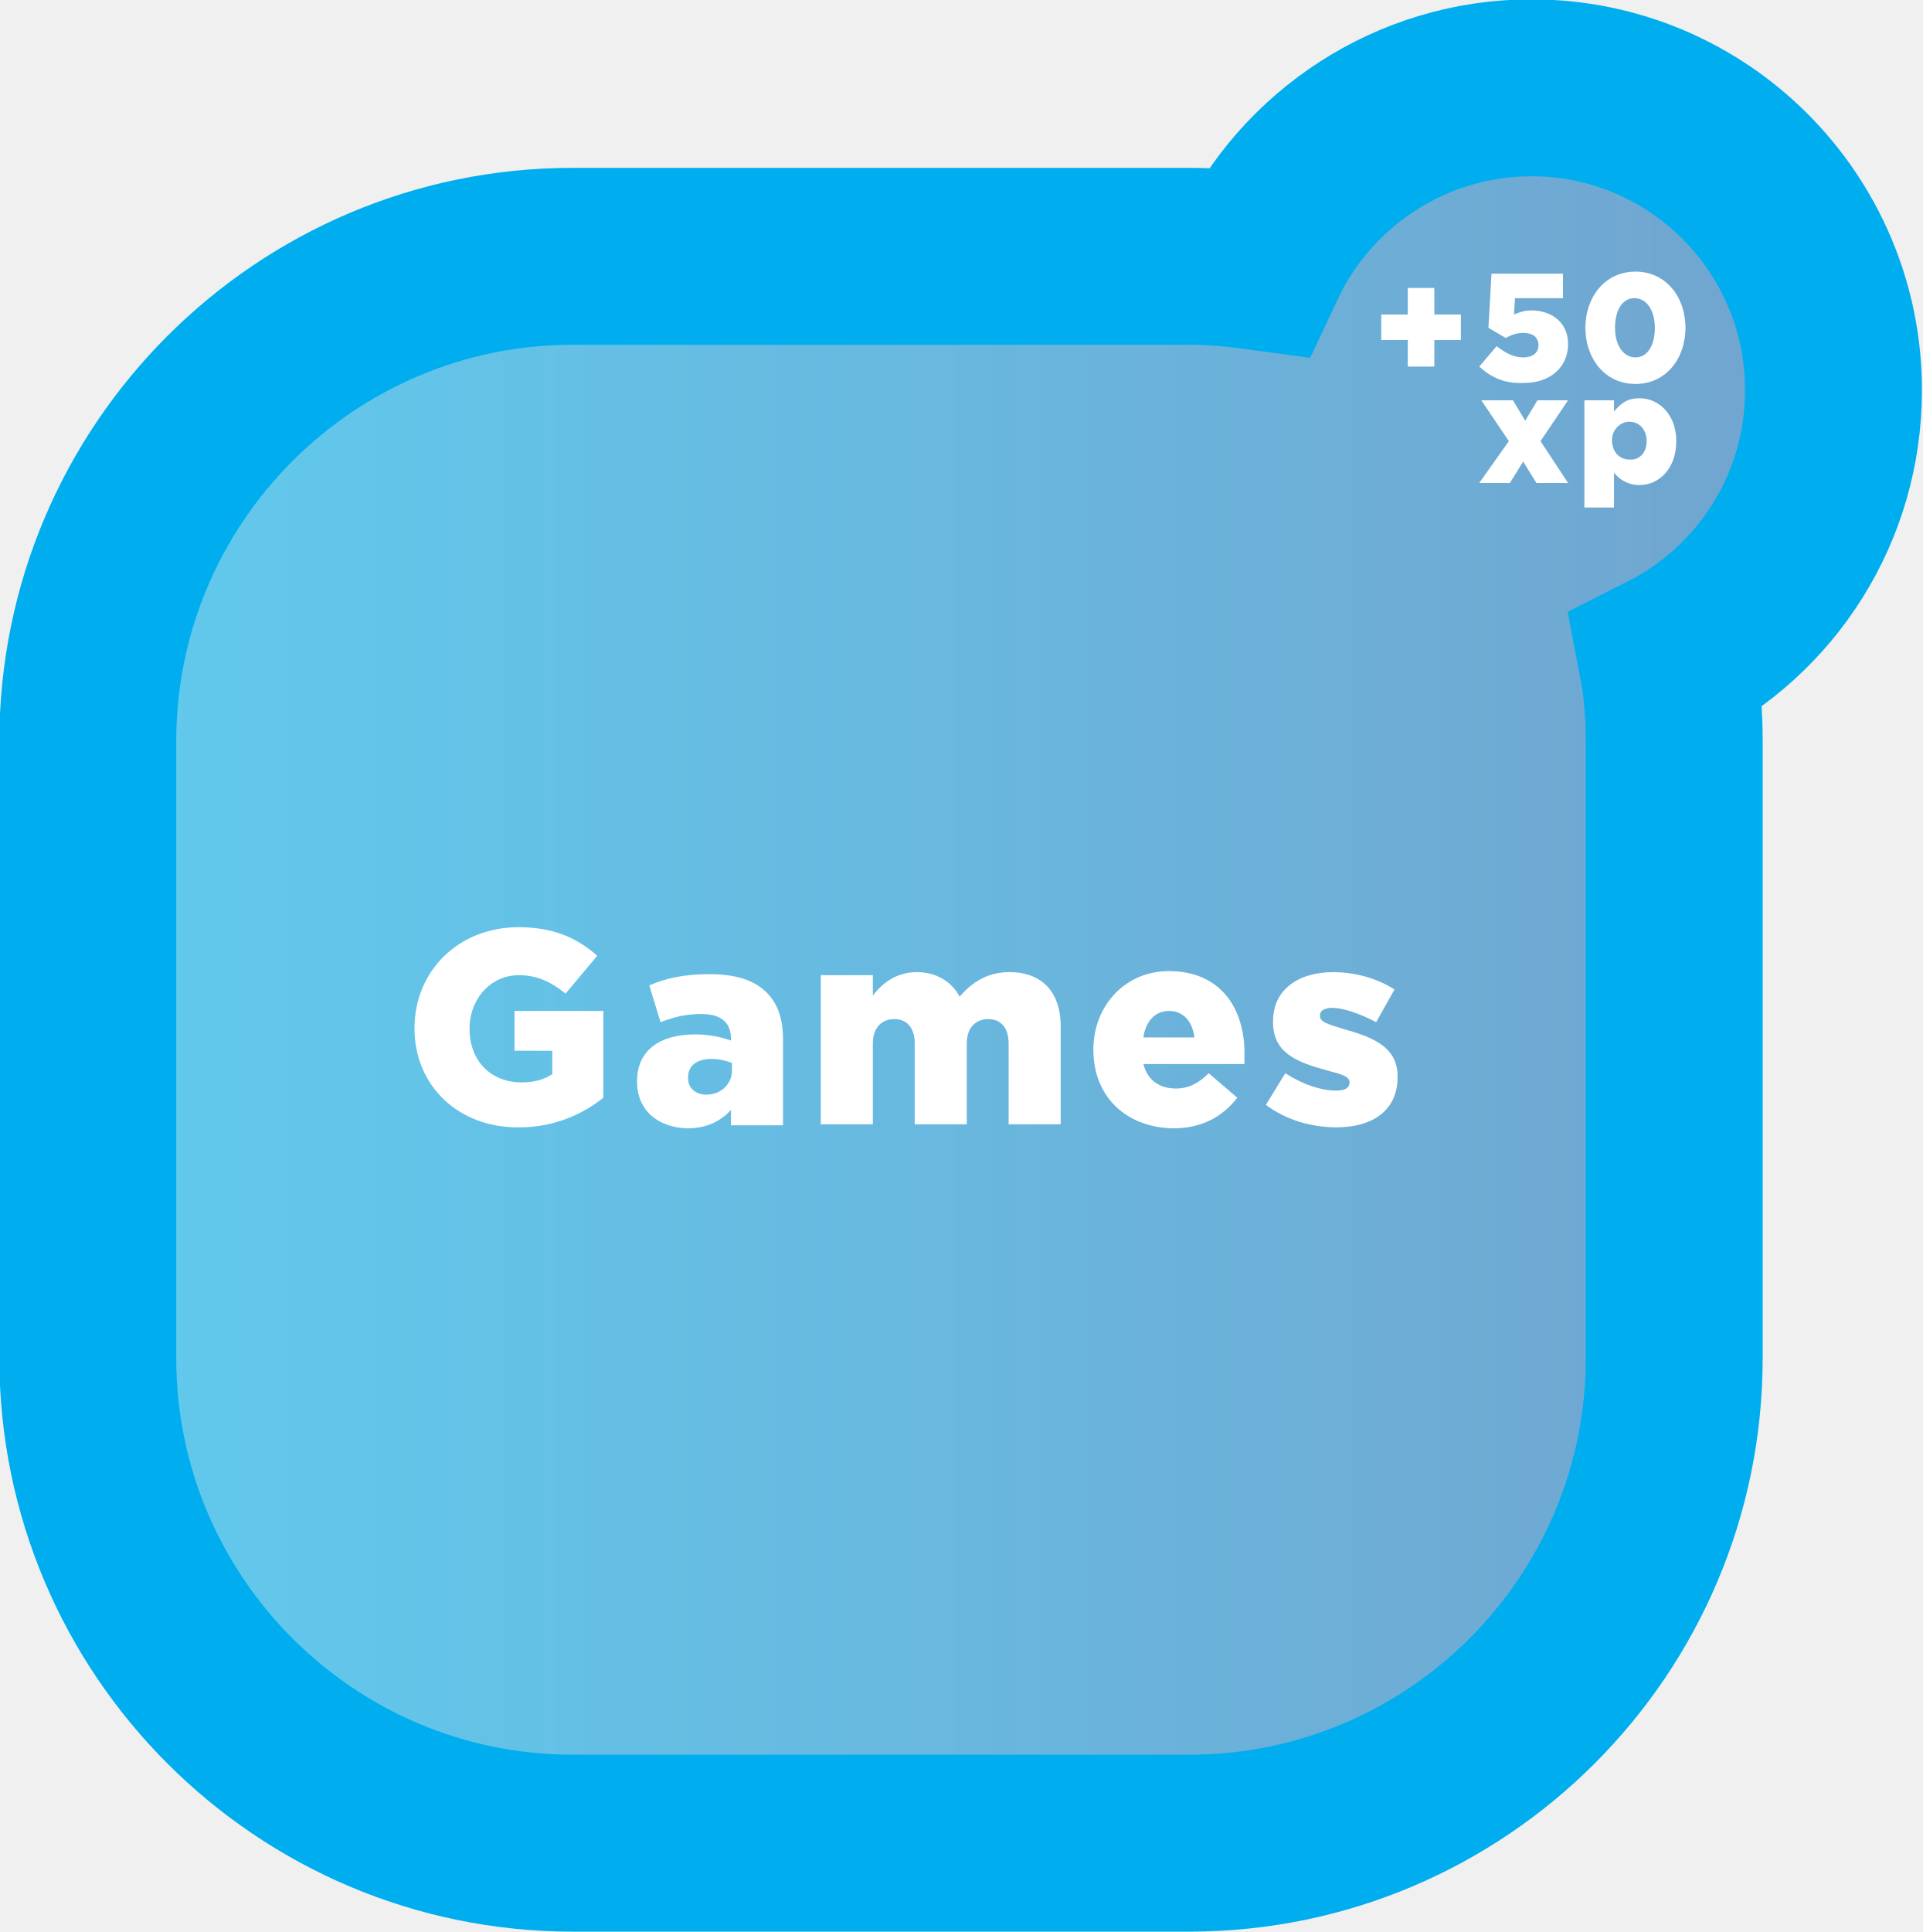
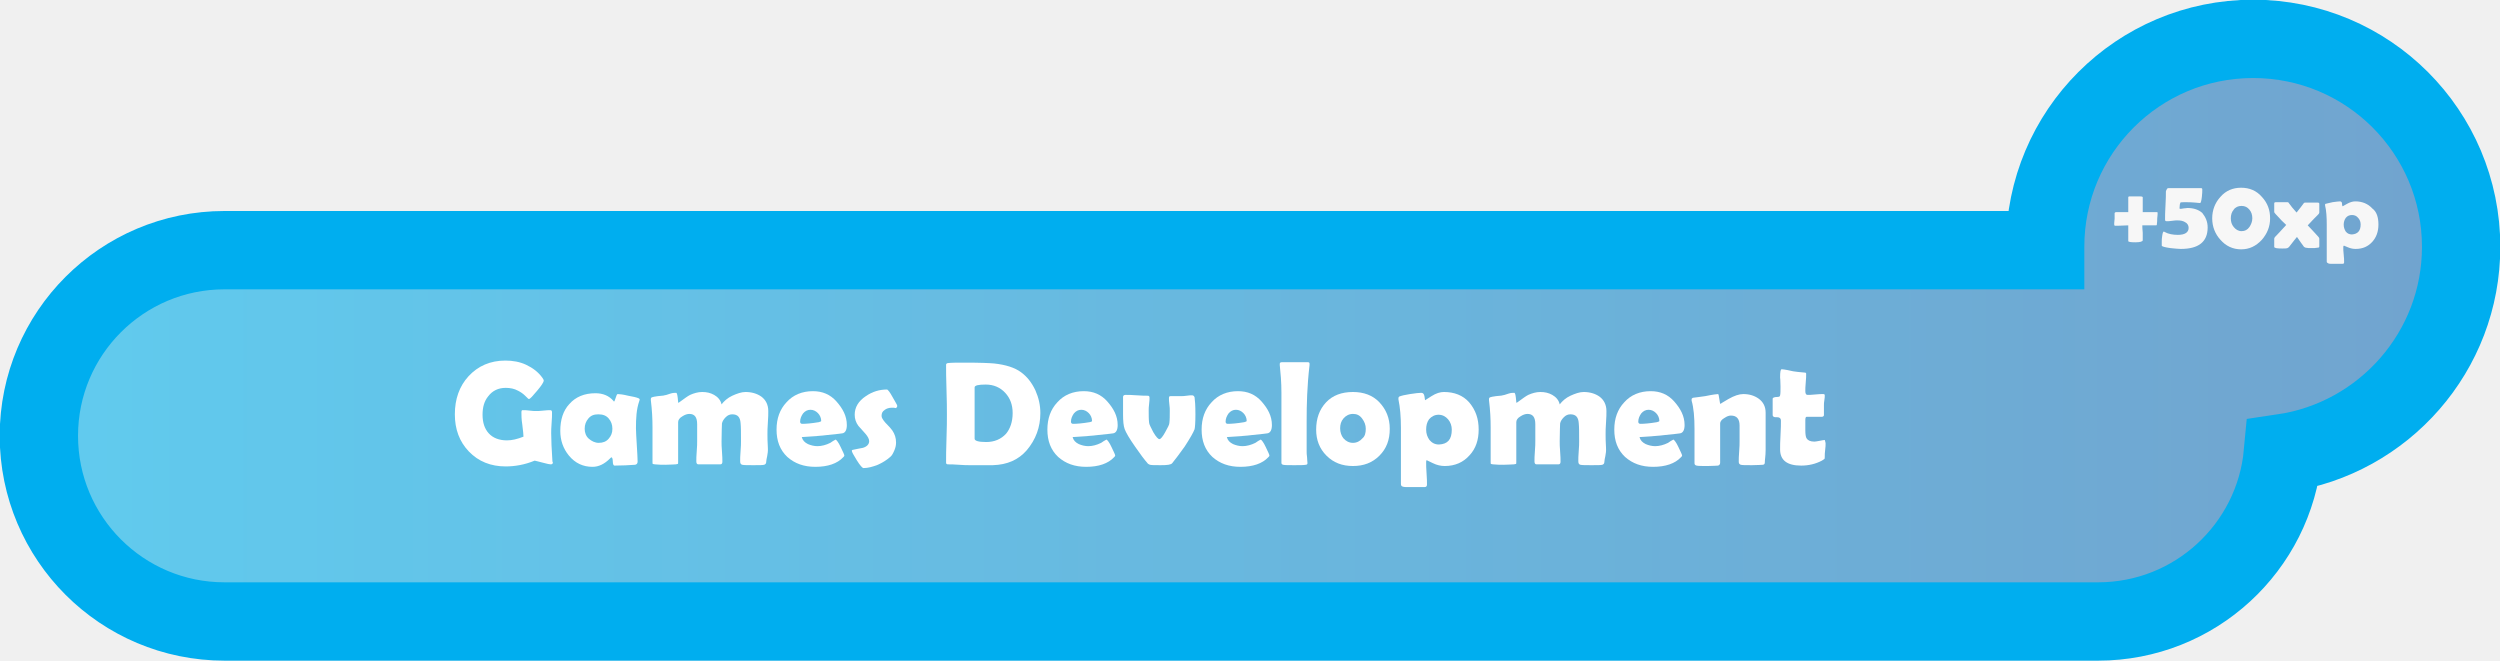
- <svg xmlns="http://www.w3.org/2000/svg" version="1.1" id="Layer_1" x="0px" y="0px" width="188.3px" height="189.2px" viewBox="0 0 188.3 189.2" style="enable-background:new 0 0 188.3 189.2;" xml:space="preserve">
+ <svg xmlns="http://www.w3.org/2000/svg" version="1.1" id="Layer_1" x="0px" y="0px" viewBox="-497 346.3 604.6 159.7" style="enable-background:new -497 346.3 604.6 159.7;" xml:space="preserve">
  <style type="text/css">
- 
- 	.st0{fill:none;stroke:#009444;stroke-width:8.299;stroke-miterlimit:10;}
- 	.st1{fill:none;stroke:#E1871E;stroke-width:4.141;stroke-miterlimit:10;}
- 	.st2{fill:none;stroke:#00AEEF;stroke-width:17.327;stroke-miterlimit:10;}
- 	.st3{fill:none;stroke:#00AEEF;stroke-width:7.864;stroke-miterlimit:10;}
- 	.st4{fill:#E0E0E0;}
- 	.st5{fill:#E1871E;}
- 	.st6{opacity:0.6;clip-path:url(#SVGID_18_);fill:url(#SVGID_19_);}
- 	.st7{fill:none;stroke:#00AEEF;stroke-width:4.141;stroke-miterlimit:10;}
- 	.st8{fill:#ED1C24;}
- 	.st9{fill:none;stroke:#414042;stroke-width:13.892;stroke-miterlimit:10;}
- 	.st10{fill:none;stroke:#FFFFFF;stroke-width:0.673;stroke-miterlimit:10;}
- 	.st11{opacity:0.8;fill:#FFFFFF;}
- 	.st12{fill:none;stroke:#E1871E;stroke-width:8.299;stroke-miterlimit:10;}
- 	.st13{clip-path:url(#SVGID_18_);fill:none;stroke:#00AEEF;stroke-width:24.964;stroke-miterlimit:10;}
- 	.st14{opacity:0.6;fill:url(#SVGID_3_);}
- 	.st15{opacity:0.6;fill:url(#SVGID_4_);}
- 	.st16{opacity:0.6;fill:url(#SVGID_7_);}
- 	.st17{opacity:0.6;fill:url(#SVGID_8_);}
- 	.st18{fill:#231F20;}
- 	.st19{fill:#00AEEF;stroke:#00AEEF;stroke-width:1.573;stroke-linejoin:round;stroke-miterlimit:10;}
- 	.st20{opacity:0.9;fill:url(#SVGID_15_);stroke:url(#SVGID_16_);stroke-miterlimit:10;}
- 	.st21{fill:none;stroke:#00AEEF;stroke-width:8.299;stroke-miterlimit:10;}
- 	.st22{fill:#00AEEF;stroke:#00AEEF;stroke-width:1.66;stroke-linejoin:round;stroke-miterlimit:10;}
- 	.st23{clip-path:url(#SVGID_2_);}
- 	.st24{fill:url(#SVGID_5_);}
- 	.st25{fill:url(#SVGID_6_);}
- 	.st26{fill:url(#SVGID_9_);}
- 	.st27{fill:#2BB673;}
- 	.st28{clip-path:url(#SVGID_21_);fill:none;stroke:#00AEEF;stroke-width:24.964;stroke-miterlimit:10;}
- 	.st29{opacity:0.8;}
- 	.st30{fill:#FFFFFF;}
- 	.st31{opacity:0.6;clip-path:url(#SVGID_21_);fill:url(#SVGID_22_);}
- 	.st32{fill:none;stroke:#00AEEF;stroke-width:18.253;stroke-miterlimit:10;}
- 	.st33{opacity:0.6;fill:url(#SVGID_11_);}
- 	.st34{opacity:0.6;fill:url(#SVGID_12_);}
- 	.st35{opacity:0.6;fill:url(#SVGID_23_);}
- 	.st36{opacity:0.6;fill:url(#SVGID_24_);}
- 	.st37{opacity:0.6;fill:url(#SVGID_25_);}
- 	.st38{opacity:0.6;fill:url(#SVGID_26_);}
- 	.st39{opacity:0.6;fill:url(#SVGID_27_);}
- 	.st40{opacity:0.6;fill:url(#SVGID_28_);}
- 	.st41{opacity:0.6;fill:url(#SVGID_29_);}
- 	.st42{opacity:0.6;fill:url(#SVGID_30_);}
- 	.st43{fill:none;stroke:#ED1C24;stroke-width:7.864;stroke-miterlimit:10;}
- 	.st44{fill:none;stroke:#009444;stroke-width:7.864;stroke-miterlimit:10;}
- 	.st45{opacity:0.8;fill:#414042;}
- 	.st46{fill:none;stroke:#ED1C24;stroke-width:4.141;stroke-miterlimit:10;}
- 	.st47{fill:none;stroke:#009444;stroke-width:4.141;stroke-miterlimit:10;}
- 	.st48{fill:url(#SVGID_10_);}
- 	.st49{fill:url(#SVGID_13_);}
- 	.st50{fill:url(#SVGID_14_);}
- 	.st51{fill:none;stroke:#00AEEF;stroke-width:18.944;stroke-miterlimit:10;}
- 	.st52{fill:#00AEEF;stroke:#00AEEF;stroke-width:0.828;stroke-linejoin:round;stroke-miterlimit:10;}
- 	.st53{fill:#A7A9AC;}
- 	.st54{fill:none;stroke:#FFFFFF;stroke-width:2.02;stroke-miterlimit:10;}
- 	.st55{fill:#414042;}
- 	.st56{fill:none;stroke:#E1871E;stroke-width:7.864;stroke-miterlimit:10;}
- 	.st57{fill:none;stroke:#FFFFFF;stroke-width:0.74;stroke-miterlimit:10;}
- 	.st58{fill:none;stroke:#ED1C24;stroke-width:8.299;stroke-miterlimit:10;}
- 
+ 	.st0{opacity:0.6;fill:url(#SVGID_1_);enable-background:new    ;}
+ 	.st1{fill:none;stroke:#00AEEF;stroke-width:18.944;stroke-miterlimit:10;}
+ 	.st2{fill:#F7F7F7;}
+ 	.st3{fill:#FFFFFF;}
</style>
+   <linearGradient id="SVGID_1_" gradientUnits="userSpaceOnUse" x1="-487.6" y1="428.45" x2="98.2" y2="428.45" gradientTransform="matrix(1 0 0 -1 0 854.6)">
+     <stop offset="0" style="stop-color:#00B2ED" />
+     <stop offset="0.995" style="stop-color:#1D71B8" />
+   </linearGradient>
+   <path class="st0" d="M98.2,406c0-27.8-22.5-50.3-50.3-50.3S-2.4,378.2-2.4,406c0,0.3,0,0.5,0,0.8h-440.3  c-24.8,0-44.9,20.1-44.9,44.9c0,24.8,20.1,44.9,44.9,44.9H10.4c23.4,0,42.6-17.9,44.7-40.7C79.5,452.3,98.2,431.3,98.2,406z" />
+   <path class="st1" d="M98.2,406c0-27.8-22.5-50.3-50.3-50.3S-2.4,378.2-2.4,406c0,0.3,0,0.5,0,0.8h-440.3  c-24.8,0-44.9,20.1-44.9,44.9c0,24.8,20.1,44.9,44.9,44.9H10.4c23.4,0,42.6-17.9,44.7-40.7C79.5,452.3,98.2,431.3,98.2,406z" />
  <g>
-     <g>
-       <g>
-         <linearGradient id="SVGID_2_" gradientUnits="userSpaceOnUse" x1="8.664" y1="94.32" x2="179.636" y2="94.32">
-           <stop offset="0" style="stop-color:#00B2ED" />
-           <stop offset="0.995" style="stop-color:#1D71B8" />
-         </linearGradient>
-         <path style="opacity:0.6;fill:url(#SVGID_2_);" d="M179.6,38c0-16.3-13.2-29.6-29.6-29.6c-11.8,0-22.1,7-26.8,17     c-2.2-0.3-4.5-0.5-6.8-0.5H56.1c-26.2,0-47.5,21.3-47.5,47.5v60.4c0,26.2,21.3,47.5,47.5,47.5h60.4c26.2,0,47.5-21.3,47.5-47.5     V72.4c0-2.7-0.2-5.4-0.7-8C173,59.5,179.6,49.5,179.6,38z" />
-         <path class="st2" d="M179.6,38.2c0-16.3-13.2-29.6-29.6-29.6c-11.8,0-22.1,7-26.8,17c-2.2-0.3-4.5-0.5-6.8-0.5H56.1     c-26.2,0-47.5,21.3-47.5,47.5V133c0,26.2,21.3,47.5,47.5,47.5h60.4c26.2,0,47.5-21.3,47.5-47.5V72.7c0-2.7-0.2-5.4-0.7-8     C173,59.8,179.6,49.8,179.6,38.2z" />
-       </g>
-       <g>
-         <path class="st30" d="M137.9,33.3h-2.6v-2.5h2.6v-2.6h2.6v2.6h2.6v2.5h-2.6v2.6h-2.6V33.3z" />
-         <path class="st30" d="M144.9,35.9l1.7-2c0.9,0.7,1.7,1.1,2.6,1.1c1,0,1.5-0.5,1.5-1.2v0c0-0.8-0.6-1.2-1.5-1.2     c-0.6,0-1.2,0.2-1.7,0.5l-1.7-1l0.3-5.3h7v2.4h-4.7l-0.1,1.6c0.5-0.2,1-0.4,1.7-0.4c1.9,0,3.6,1.1,3.6,3.3v0     c0,2.3-1.8,3.8-4.3,3.8C147.3,37.6,146,36.9,144.9,35.9z" />
-         <path class="st30" d="M155.3,32.1L155.3,32.1c0-3,1.9-5.5,4.9-5.5c3,0,4.9,2.5,4.9,5.5v0c0,3-1.9,5.5-4.9,5.5     C157.2,37.6,155.3,35.1,155.3,32.1z M162.1,32.1L162.1,32.1c0-1.7-0.8-2.9-2-2.9c-1.2,0-1.9,1.2-1.9,2.9v0c0,1.7,0.8,2.9,2,2.9     C161.4,35,162.1,33.8,162.1,32.1z" />
-         <path class="st30" d="M147.8,43.2l-2.7-4h3.1l1.2,2l1.2-2h3l-2.7,4l2.7,4.1h-3.1l-1.3-2.1l-1.3,2.1h-3L147.8,43.2z" />
-         <path class="st30" d="M155.2,39.2h2.9v1.1c0.6-0.7,1.2-1.3,2.5-1.3c1.9,0,3.6,1.6,3.6,4.2v0c0,2.7-1.7,4.3-3.6,4.3     c-1.2,0-2-0.6-2.5-1.2v3.4h-2.9V39.2z M161.3,43.2L161.3,43.2c0-1.1-0.7-1.9-1.7-1.9c-0.9,0-1.7,0.8-1.7,1.8v0     c0,1.1,0.7,1.9,1.7,1.9C160.6,45.1,161.3,44.3,161.3,43.2z" />
-       </g>
-     </g>
-     <g>
-       <path class="st30" d="M40.6,100.7L40.6,100.7c0-5.6,4.3-9.9,10.2-9.9c3.3,0,5.7,1,7.7,2.8l-3.1,3.7c-1.4-1.1-2.7-1.8-4.6-1.8    c-2.7,0-4.8,2.3-4.8,5.2v0.1c0,3.1,2.1,5.2,5.1,5.2c1.3,0,2.2-0.3,3-0.8v-2.3h-3.7V99h8.7v8.5c-2,1.6-4.8,2.9-8.2,2.9    C45,110.5,40.6,106.4,40.6,100.7z" />
-       <path class="st30" d="M62.4,105.9L62.4,105.9c0-3.1,2.3-4.6,5.7-4.6c1.4,0,2.7,0.3,3.5,0.6v-0.2c0-1.5-0.9-2.4-2.9-2.4    c-1.5,0-2.7,0.3-4,0.8l-1.1-3.6c1.6-0.7,3.4-1.1,5.9-1.1c2.6,0,4.4,0.6,5.6,1.8c1.1,1.1,1.6,2.6,1.6,4.6v8.4h-5.1v-1.5    c-1,1.1-2.4,1.8-4.3,1.8C64.5,110.4,62.4,108.8,62.4,105.9z M71.7,104.8v-0.7c-0.5-0.2-1.2-0.4-2-0.4c-1.5,0-2.3,0.7-2.3,1.8v0.1    c0,1,0.8,1.6,1.8,1.6C70.6,107.2,71.7,106.2,71.7,104.8z" />
-       <path class="st30" d="M80.4,95.5h5.1v2c0.9-1.2,2.3-2.3,4.3-2.3c1.9,0,3.4,0.9,4.2,2.4c1.3-1.5,2.8-2.4,4.9-2.4c3.1,0,5,1.9,5,5.3    v9.6h-5.1v-7.9c0-1.6-0.8-2.4-2-2.4s-2.1,0.8-2.1,2.4v7.9h-5.1v-7.9c0-1.6-0.8-2.4-2-2.4s-2.1,0.8-2.1,2.4v7.9h-5.1V95.5z" />
-       <path class="st30" d="M107.1,102.8L107.1,102.8c0-4.3,3.1-7.7,7.4-7.7c5.1,0,7.4,3.7,7.4,8c0,0.3,0,0.7,0,1.1H112    c0.4,1.6,1.6,2.4,3.2,2.4c1.2,0,2.2-0.5,3.2-1.5l2.8,2.4c-1.4,1.8-3.4,3-6.3,3C110.3,110.4,107.1,107.4,107.1,102.8z M117,101.6    c-0.2-1.6-1.1-2.6-2.5-2.6c-1.4,0-2.3,1.1-2.5,2.6H117z" />
-       <path class="st30" d="M124,108.2l1.9-3.1c1.7,1.1,3.5,1.7,5,1.7c0.9,0,1.3-0.3,1.3-0.8V106c0-0.6-0.8-0.8-2.3-1.2    c-2.9-0.8-5.2-1.7-5.2-4.7V100c0-3.1,2.5-4.8,5.9-4.8c2.1,0,4.3,0.6,6,1.7l-1.8,3.2c-1.5-0.8-3.2-1.4-4.3-1.4    c-0.8,0-1.2,0.3-1.2,0.7v0.1c0,0.6,0.8,0.8,2.4,1.3c2.9,0.8,5.2,1.8,5.2,4.6v0.1c0,3.2-2.4,4.9-6,4.9    C128.5,110.4,126,109.7,124,108.2z" />
-     </g>
+     <path class="st2" d="M24.5,400.8c-0.4,0-0.9,0-1.7,0c-0.8,0-1.4,0-1.7,0c0,0.3,0,0.9,0.1,1.8c0,0.7,0,1.3,0,1.8   c0,0.3-0.6,0.5-1.8,0.5c-1.1,0-1.7-0.1-1.7-0.3c0-0.5,0-1.1,0-1.9c0-1.1,0-1.7,0-1.9c-2,0.1-3.1,0.1-3.2,0.1   c-0.1,0-0.2-0.1-0.2-0.4c0-0.1,0-0.5,0.1-1.3c0-0.5,0-0.9,0-1.4c0.1-0.1,0.2-0.2,0.3-0.2c0.4,0,0.9,0,1.5,0c0.8,0,1.3,0,1.5,0   c0-0.7,0-1.4,0-2.2V394c0-0.1,0.1-0.2,0.3-0.2c0.3,0,0.7,0,1.3,0s1,0,1.3,0c0.4,0,0.6,0.1,0.6,0.2c0,0.4,0,1,0,1.8s0,1.4,0,1.8   c1.7,0,2.8,0,3.4,0c0.2,0,0.2,0.1,0.2,0.2c0,0.1,0,0.6-0.1,1.4c0,0.3,0,0.8-0.1,1.5C24.6,400.7,24.5,400.8,24.5,400.8z" />
+     <path class="st2" d="M36.9,401.3c0,3.5-2.2,5.2-6.5,5.2c-0.6,0-1.5-0.1-2.5-0.2c-1.4-0.2-2.1-0.4-2.1-0.6c0-0.1,0-0.4,0-1   c0-0.3,0-0.8,0.1-1.3c0.1-0.7,0.2-1.1,0.4-1.1c0,0,0.1,0,0.2,0.1c0.9,0.5,2,0.7,3.2,0.7c1.7,0,2.6-0.6,2.6-1.7   c0-0.6-0.3-1.1-0.9-1.4c-0.5-0.3-1.1-0.4-1.8-0.4c-0.3,0-0.7,0-1.3,0.1s-1,0.1-1.3,0.1c-0.3,0-0.4-0.1-0.4-0.4c0-0.8,0-1.9,0.1-3.4   s0.1-2.7,0.1-3.4c0-0.1,0.1-0.3,0.2-0.5s0.2-0.3,0.4-0.3c0.2,0,1.3,0,3.3,0c2.3,0,3.8,0,4.6,0c0.2,0,0.3,0.1,0.3,0.3   c0,0.4,0,1.1-0.1,1.8c-0.1,1-0.3,1.5-0.4,1.5l-0.1,0c-1.8-0.2-2.9-0.2-3.3-0.2c-0.9,0-1.3,0-1.4,0.1c-0.1,0.2-0.2,0.7-0.2,1.3   c0,0.1,0,0.2,0.1,0.2c0.2,0,0.5,0,0.9-0.1c0.4,0,0.7-0.1,0.9-0.1c1.5,0,2.7,0.4,3.6,1.2C36.4,398.8,36.9,399.9,36.9,401.3z" />
+     <path class="st2" d="M52,399.1c0,2-0.7,3.7-2,5.2c-1.4,1.5-3,2.3-5,2.3s-3.7-0.8-5-2.3c-1.3-1.4-2-3.2-2-5.2c0-2,0.7-3.8,2-5.2   c1.3-1.5,3-2.2,5-2.2s3.7,0.7,5,2.2C51.4,395.4,52,397.1,52,399.1z M47.7,399.1c0-0.8-0.2-1.5-0.7-2.1c-0.5-0.6-1.1-0.9-1.9-0.9   c-0.8,0-1.5,0.3-1.9,0.9c-0.5,0.6-0.7,1.3-0.7,2.1c0,0.8,0.2,1.5,0.7,2.1c0.5,0.6,1.1,1,1.9,1c0.8,0,1.4-0.3,1.9-1   C47.4,400.6,47.7,399.9,47.7,399.1z" />
+     <path class="st2" d="M63.9,405.9c0,0.2-0.1,0.3-0.4,0.3c-0.5,0.1-0.9,0.1-1.5,0.1c-0.5,0-1,0-1.4-0.1c-0.1,0-0.2-0.1-0.4-0.2   c-0.4-0.5-1-1.4-1.7-2.4c-0.2,0.2-0.8,1-1.9,2.4c-0.1,0.1-0.2,0.2-0.4,0.3c-0.3,0.1-0.7,0.1-1.3,0.1c-1.2,0-1.9-0.1-1.9-0.4   c0-0.2,0-0.6,0-1s0-0.8,0-1c0-0.1,0.1-0.3,0.2-0.4c0.6-0.6,1.5-1.6,2.7-2.9c-0.5-0.5-1.1-1-1.6-1.6c-0.9-0.9-1.3-1.4-1.3-1.5v-2.1   c0-0.2,0.1-0.3,0.4-0.3c0.3,0,0.8,0,1.4,0s1.1,0,1.4,0c0.2,0,0.3,0.1,0.4,0.3c0.4,0.6,1,1.3,1.8,2.2c0.7-0.9,1.3-1.6,1.7-2.2   c0.1-0.2,0.3-0.2,0.4-0.2c0.3,0,0.8,0,1.5,0s1.1,0,1.5,0c0.3,0,0.4,0.1,0.4,0.3v2.1c0,0.1-0.1,0.3-0.2,0.4   c-0.6,0.6-1.5,1.5-2.6,2.7c0.6,0.6,1.5,1.6,2.6,2.8c0.1,0.1,0.2,0.3,0.2,0.4V405.9z" />
+     <path class="st2" d="M78.2,400.6c0,1.7-0.5,3.1-1.5,4.2c-1,1.1-2.3,1.7-4,1.7c-0.6,0-1.2-0.1-1.9-0.4s-1-0.4-0.9-0.4   c-0.1,0-0.2,0.1-0.2,0.4c0,0.4,0,1,0.1,1.8s0.1,1.4,0.1,1.8c0,0.3-0.1,0.4-0.4,0.4l-2.4,0c-0.5,0-0.9,0-1-0.1   c-0.2-0.1-0.4-0.2-0.4-0.4l0-9c0-1.8-0.1-3.4-0.4-4.6c0-0.1,0-0.1,0-0.2c0-0.1,0-0.2,0.1-0.2c0.3-0.1,0.9-0.2,1.7-0.4   c0.8-0.1,1.4-0.2,1.8-0.2c0.3,0,0.5,0.2,0.5,0.6s0.1,0.6,0.2,0.6c-0.1,0,0.3-0.2,1-0.6s1.4-0.6,2-0.6c1.7,0,3.1,0.6,4.1,1.7   C77.8,397.5,78.2,398.9,78.2,400.6z M73.9,400.6c0-0.6-0.2-1.2-0.6-1.6c-0.4-0.5-0.9-0.7-1.5-0.7c-0.6,0-1.1,0.2-1.5,0.7   c-0.3,0.4-0.5,1-0.5,1.6c0,0.7,0.2,1.2,0.5,1.7c0.4,0.5,0.9,0.7,1.5,0.7C73.2,402.9,73.9,402.1,73.9,400.6z" />
+   </g>
+   <g>
+     <path class="st3" d="M-363.3,458.1c0,0.3-0.1,0.5-0.5,0.5c-0.2,0-0.9-0.1-1.9-0.4s-1.7-0.4-2-0.5c-2.4,1-4.8,1.4-7,1.4   c-3.6,0-6.6-1.2-8.9-3.6c-2.3-2.4-3.4-5.4-3.4-9c0-3.7,1.1-6.8,3.3-9.2c2.3-2.5,5.3-3.8,8.9-3.8c1.8,0,3.5,0.3,5,1   c1.7,0.8,3,1.8,4,3.2c0.2,0.3,0.3,0.5,0.3,0.6c0,0.4-0.5,1.2-1.6,2.5s-1.7,2-2,2c-0.1,0-0.3-0.2-0.8-0.7c-0.6-0.6-1.2-1-1.8-1.3   c-0.9-0.5-1.9-0.7-3-0.7c-1.8,0-3.2,0.7-4.2,2c-1,1.2-1.4,2.7-1.4,4.5c0,1.9,0.5,3.4,1.5,4.5c1,1.1,2.5,1.7,4.4,1.7   c1.2,0,2.5-0.3,4-0.9c0-0.4-0.1-1.4-0.3-3c-0.2-1.2-0.2-2.2-0.2-3c0-0.2,0.1-0.4,0.2-0.4c0.1,0,0.2,0,0.3,0c0.3,0,0.9,0,1.5,0.1   s1.2,0.1,1.6,0.1c0.4,0,0.9,0,1.7-0.1s1.3-0.1,1.7-0.1c0.3,0,0.4,0.2,0.4,0.6c0,0.6,0,1.4-0.1,2.5s-0.1,2-0.1,2.5   c0,1.5,0.1,3.8,0.3,6.8L-363.3,458.1z" />
+     <path class="st3" d="M-343.2,449.9c0,0.9,0.1,2.2,0.2,4s0.2,3.1,0.2,4c0,0.5-0.2,0.7-0.6,0.8c-1.5,0.1-3.1,0.2-5,0.2   c-0.2,0-0.4-0.3-0.4-1s-0.2-1-0.3-1c-0.1,0-0.2,0.1-0.4,0.3c-1.3,1.3-2.7,2-4.2,2c-2.3,0-4.2-0.9-5.7-2.7c-1.4-1.7-2.1-3.7-2.1-6   c0-2.7,0.7-4.9,2.2-6.5c1.5-1.7,3.6-2.6,6.3-2.6c1.8,0,3.3,0.6,4.4,1.9c0,0.1,0.1,0.1,0.1,0.1c0.1,0,0.2-0.3,0.4-0.9   s0.3-0.9,0.5-0.9c0.4,0,1.3,0.1,2.5,0.4c1.2,0.2,2,0.4,2.5,0.6c0.2,0.1,0.3,0.2,0.3,0.3c0,0,0,0.2-0.1,0.4   C-343.1,445.3-343.2,447.5-343.2,449.9z M-348.9,450c0-1-0.3-1.8-0.9-2.5s-1.4-1-2.5-1s-1.8,0.3-2.4,1s-0.9,1.5-0.9,2.5   c0,0.9,0.3,1.8,1,2.4s1.5,1,2.4,1c1,0,1.8-0.3,2.4-1S-348.9,451-348.9,450z" />
+     <path class="st3" d="M-311.7,458c0,0.4-0.2,0.6-0.5,0.7s-1.2,0.1-2.6,0.1c-1.4,0-2.3,0-2.7-0.1s-0.5-0.4-0.5-0.9   c0-0.5,0-1.3,0.1-2.4s0.1-1.9,0.1-2.4c0-2.1,0-3.5-0.1-4.4c-0.1-1.4-0.7-2.1-2-2.1c-0.6,0-1.1,0.2-1.6,0.7s-0.8,1-0.9,1.5   c0,0.5-0.1,1.9-0.1,4.3c0,0.6,0,1.4,0.1,2.5s0.1,2,0.1,2.5c0,0.4-0.2,0.6-0.5,0.6h-5.3c-0.3,0-0.5-0.2-0.5-0.7c0-0.6,0-1.4,0.1-2.5   s0.1-1.9,0.1-2.5c0-0.4,0-1.1,0-2s0-1.5,0-2c0-1.7-0.6-2.5-1.9-2.5c-0.5,0-1.1,0.2-1.7,0.6c-0.7,0.4-1,0.9-1,1.4c0,1.1,0,2.7,0,4.8   s0,3.7,0,4.8c0,0.3,0,0.5-0.1,0.5s-0.3,0.1-0.5,0.1c-0.5,0-1.4,0.1-2.5,0.1c-0.7,0-1.6,0-2.5-0.1c-0.3,0-0.4-0.1-0.5-0.1   s-0.1-0.2-0.1-0.5c0-0.9,0-2.3,0-4.2s0-3.3,0-4.2c0-1.9-0.1-4.1-0.4-6.5c0-0.1,0-0.2,0-0.3c0-0.2,0.1-0.3,0.2-0.4   c0.3-0.1,0.7-0.2,1.5-0.3c0.9-0.1,1.4-0.1,1.6-0.2c0.1,0,0.6-0.1,1.4-0.4c0.6-0.2,1-0.2,1.4-0.2c0.2,0,0.3,0.4,0.4,1.2   s0.1,1.2,0.1,1.2c0.1,0,0.3-0.1,0.4-0.2c1.1-0.8,1.9-1.4,2.5-1.7c0.9-0.4,1.9-0.7,2.9-0.7c1.1,0,2,0.2,2.9,0.7   c0.9,0.5,1.6,1.3,1.8,2.3c0.6-0.8,1.5-1.6,2.6-2.1s2.2-0.9,3.2-0.9c1.5,0,2.8,0.4,3.8,1.1c1.1,0.8,1.7,2,1.7,3.5   c0,0.6,0,1.6-0.1,2.8s-0.1,2.2-0.1,2.8c0,0.7,0,1.8,0.1,3.3S-311.7,457.3-311.7,458z" />
+     <path class="st3" d="M-292.2,449.1c0,1.2-0.4,1.9-1.1,2c-0.1,0-1.3,0.2-3.6,0.4c-1.4,0.2-3.4,0.3-6.2,0.5c0.2,0.8,0.7,1.3,1.5,1.7   c0.7,0.3,1.5,0.5,2.3,0.5c1,0,2.1-0.3,3.1-0.8c0.4-0.3,0.9-0.6,1.3-0.8c0.2,0.1,0.7,0.7,1.2,1.8s0.9,1.8,0.9,2.1   c0,0.1-0.1,0.2-0.3,0.4c-1.4,1.5-3.7,2.3-6.7,2.3c-2.8,0-5-0.8-6.8-2.4c-1.8-1.7-2.6-3.9-2.6-6.6c0-2.7,0.8-4.9,2.4-6.6   c1.6-1.8,3.8-2.7,6.4-2.7c2.3,0,4.2,0.8,5.7,2.5S-292.2,446.9-292.2,449.1z M-298.4,448.1c0-0.7-0.3-1.4-0.8-1.9s-1.1-0.8-1.8-0.8   c-0.7,0-1.3,0.3-1.8,0.9c-0.4,0.6-0.7,1.2-0.7,2c0,0.3,0.2,0.5,0.5,0.5c0.9,0,2.2-0.1,4-0.4C-298.6,448.3-298.4,448.2-298.4,448.1z   " />
+     <path class="st3" d="M-280,444.5c0,0.1-0.1,0.3-0.3,0.5c-0.3-0.1-0.7-0.1-1-0.1c-0.7,0-1.3,0.2-1.7,0.5c-0.6,0.4-0.8,0.8-0.8,1.5   c0,0.4,0.3,0.9,0.9,1.6c0.9,0.9,1.5,1.6,1.7,1.9c0.6,0.9,0.9,1.8,0.9,2.9c0,0.6-0.1,1.2-0.4,1.9c-0.3,0.7-0.6,1.3-1,1.6   c-0.9,0.8-1.9,1.4-3,1.9c-1.3,0.5-2.4,0.8-3.5,0.8c-0.2,0-0.8-0.6-1.6-1.9s-1.2-2-1.2-2.3c0-0.1,0.1-0.2,0.2-0.2   c0.8-0.2,1.6-0.3,2.5-0.5c1-0.3,1.5-0.9,1.5-1.6c0-0.5-0.3-1.1-0.9-1.8c-1.1-1.2-1.6-1.8-1.7-1.9c-0.6-0.8-0.9-1.7-0.9-2.7   c0-1.8,0.9-3.3,2.7-4.5c1.6-1.1,3.3-1.6,5.1-1.6c0.2,0,0.7,0.6,1.4,1.9S-280,444.2-280,444.5z" />
+     <path class="st3" d="M-245.4,446.2c0,3.4-1.1,6.4-3.3,9c-2,2.3-4.7,3.5-8.2,3.6c-0.7,0-2.5,0-5.6,0c-0.6,0-1.4,0-2.6-0.1   s-2-0.1-2.6-0.1c-0.3,0-0.5-0.1-0.5-0.4c0-1.3,0-3.2,0.1-5.8s0.1-4.5,0.1-5.8c0-1.3,0-3.4-0.1-6.1s-0.1-4.7-0.1-6   c0-0.2,0.2-0.4,0.5-0.4c0.8-0.1,2.2-0.1,4.1-0.1c3.6,0,5.9,0.1,7,0.2c2.8,0.3,5,1,6.5,2.1c1.5,1.1,2.6,2.5,3.5,4.4   C-245.8,442.5-245.4,444.3-245.4,446.2z M-252.1,446.2c0-2-0.6-3.6-1.8-4.9c-1.2-1.3-2.8-2-4.7-2c-1.8,0-2.7,0.2-2.7,0.7   c0,0.7,0,1.7,0,3.1s0,2.4,0,3.1c0,0.7,0,1.7,0,3.1s0,2.4,0,3.1c0,0.5,0.9,0.8,2.8,0.8c2,0,3.6-0.7,4.8-2   C-252.7,450-252.1,448.3-252.1,446.2z" />
+     <path class="st3" d="M-226.7,449.1c0,1.2-0.4,1.9-1.1,2c-0.1,0-1.3,0.2-3.6,0.4c-1.4,0.2-3.4,0.3-6.2,0.5c0.2,0.8,0.7,1.3,1.5,1.7   c0.7,0.3,1.5,0.5,2.3,0.5c1,0,2.1-0.3,3.1-0.8c0.4-0.3,0.9-0.6,1.3-0.8c0.2,0.1,0.7,0.7,1.2,1.8s0.9,1.8,0.9,2.1   c0,0.1-0.1,0.2-0.3,0.4c-1.4,1.5-3.7,2.3-6.7,2.3c-2.8,0-5-0.8-6.8-2.4c-1.8-1.7-2.6-3.9-2.6-6.6c0-2.7,0.8-4.9,2.4-6.6   c1.6-1.8,3.8-2.7,6.4-2.7c2.3,0,4.2,0.8,5.7,2.5S-226.7,446.9-226.7,449.1z M-232.9,448.1c0-0.7-0.3-1.4-0.8-1.9s-1.1-0.8-1.8-0.8   c-0.7,0-1.3,0.3-1.8,0.9c-0.4,0.6-0.7,1.2-0.7,2c0,0.3,0.2,0.5,0.5,0.5c0.9,0,2.2-0.1,4-0.4C-233,448.3-232.9,448.2-232.9,448.1z" />
+     <path class="st3" d="M-207.9,446.5c0,2-0.1,3.2-0.2,3.6c-0.3,0.8-1.1,2.2-2.4,4.2c-1.2,1.7-2.2,3-3,4c-0.3,0.4-1.2,0.5-2.8,0.5   c-1.3,0-2.2,0-2.6-0.1c-0.2-0.1-0.5-0.2-0.6-0.4c-0.7-0.8-1.7-2.1-3-4c-1.4-2-2.2-3.4-2.5-4.2c-0.3-0.8-0.4-2-0.4-3.6   c0-0.5,0-1.1,0-2.1s0-1.6,0-2.1c0-0.3,0.2-0.5,0.6-0.5c0.6,0,1.5,0,2.7,0.1s2.1,0.1,2.7,0.1c0.3,0,0.4,0.2,0.4,0.5   c0,0.3,0,0.8-0.1,1.5s-0.1,1.2-0.1,1.5c0,1.2,0,2.2,0.1,3c0,0.4,0.4,1.1,1,2.3c0.7,1.2,1.2,1.7,1.5,1.7c0.3,0,0.8-0.6,1.4-1.7   c0.6-1.1,1-1.8,1-2.2c0.1-0.8,0.1-1.8,0.1-3c0-0.3,0-0.9-0.1-1.5s-0.1-1.2-0.1-1.5c0-0.4,0.1-0.5,0.4-0.5c0.3,0,0.7,0,1.3,0   s1,0,1.3,0s0.7,0,1.3-0.1s1-0.1,1.3-0.1c0.3,0,0.5,0.2,0.6,0.5C-208,443.1-207.9,444.4-207.9,446.5z" />
+     <path class="st3" d="M-189.4,449.1c0,1.2-0.4,1.9-1.1,2c-0.1,0-1.3,0.2-3.6,0.4c-1.4,0.2-3.4,0.3-6.2,0.5c0.2,0.8,0.7,1.3,1.5,1.7   c0.7,0.3,1.5,0.5,2.3,0.5c1,0,2.1-0.3,3.1-0.8c0.4-0.3,0.9-0.6,1.3-0.8c0.2,0.1,0.7,0.7,1.2,1.8s0.9,1.8,0.9,2.1   c0,0.1-0.1,0.2-0.3,0.4c-1.4,1.5-3.7,2.3-6.7,2.3c-2.8,0-5-0.8-6.8-2.4c-1.8-1.7-2.6-3.9-2.6-6.6c0-2.7,0.8-4.9,2.4-6.6   c1.6-1.8,3.8-2.7,6.4-2.7c2.3,0,4.2,0.8,5.7,2.5S-189.4,446.9-189.4,449.1z M-195.5,448.1c0-0.7-0.3-1.4-0.8-1.9s-1.1-0.8-1.8-0.8   c-0.7,0-1.3,0.3-1.8,0.9c-0.4,0.6-0.7,1.2-0.7,2c0,0.3,0.2,0.5,0.5,0.5c0.9,0,2.2-0.1,4-0.4C-195.7,448.3-195.5,448.2-195.5,448.1z   " />
+     <path class="st3" d="M-181,448.1c0,3.2,0,5.7,0,7.4c0,0.3,0,0.7,0.1,1.4c0,0.6,0.1,1.1,0.1,1.4c0,0.2-0.1,0.4-0.4,0.4   c-0.5,0.1-1.5,0.1-2.8,0.1c-1.4,0-2.3,0-2.7-0.1c-0.3-0.1-0.4-0.2-0.4-0.5c0,0,0-0.3,0-0.8c0-1,0-2.6,0-4.7s0-3.6,0-4.7   c0-4.9,0-7.2,0-6.7c0-2.6-0.2-4.8-0.4-6.7c0-0.1,0-0.2,0-0.3c0-0.3,0.2-0.4,0.5-0.4h6.3c0.3,0,0.4,0.1,0.4,0.4l0,0.3   C-180.9,439.7-181,444.2-181,448.1z" />
+     <path class="st3" d="M-160.9,450c0,2.7-0.8,4.8-2.5,6.5s-3.8,2.5-6.4,2.5c-2.6,0-4.7-0.8-6.4-2.5s-2.5-3.8-2.5-6.3   c0-2.7,0.8-4.9,2.4-6.6s3.8-2.5,6.5-2.5c2.6,0,4.8,0.8,6.4,2.5S-160.9,447.4-160.9,450z M-166.7,450c0-0.9-0.3-1.7-0.9-2.5   s-1.3-1.1-2.2-1.1c-0.9,0-1.7,0.4-2.3,1.1c-0.6,0.7-0.8,1.5-0.8,2.4c0,0.9,0.3,1.8,0.8,2.4c0.6,0.7,1.4,1.1,2.3,1.1   c0.9,0,1.7-0.4,2.3-1.1C-166.9,451.8-166.7,451-166.7,450z" />
+     <path class="st3" d="M-139.4,450.2c0,2.5-0.7,4.6-2.2,6.2c-1.5,1.7-3.5,2.6-6,2.6c-0.9,0-1.9-0.2-2.9-0.7s-1.5-0.7-1.4-0.7   c-0.2,0-0.2,0.2-0.2,0.5c0,0.6,0,1.5,0.1,2.7s0.1,2.1,0.1,2.7c0,0.4-0.2,0.6-0.6,0.6l-3.6,0c-0.8,0-1.3,0-1.6-0.1   c-0.4-0.1-0.5-0.3-0.5-0.7l0-13.5c0-2.7-0.2-5-0.6-6.9c0-0.1,0-0.2,0-0.3c0-0.2,0.1-0.3,0.2-0.4c0.5-0.2,1.3-0.4,2.6-0.6   c1.3-0.2,2.2-0.3,2.7-0.3c0.5,0,0.7,0.3,0.8,0.9s0.1,0.9,0.2,0.9c-0.1,0,0.4-0.3,1.5-1s2.1-1,3-1c2.5,0,4.6,0.8,6.1,2.5   C-140.1,445.5-139.4,447.6-139.4,450.2z M-145.9,450.2c0-0.9-0.3-1.8-0.9-2.5c-0.6-0.7-1.4-1.1-2.3-1.1c-0.9,0-1.7,0.4-2.3,1.1   c-0.5,0.7-0.7,1.5-0.7,2.5c0,1,0.3,1.8,0.8,2.5c0.6,0.7,1.3,1.1,2.3,1.1C-146.9,453.7-145.9,452.6-145.9,450.2z" />
+     <path class="st3" d="M-109,458c0,0.4-0.2,0.6-0.5,0.7s-1.2,0.1-2.6,0.1c-1.4,0-2.3,0-2.7-0.1s-0.5-0.4-0.5-0.9c0-0.5,0-1.3,0.1-2.4   s0.1-1.9,0.1-2.4c0-2.1,0-3.5-0.1-4.4c-0.1-1.4-0.7-2.1-2-2.1c-0.6,0-1.1,0.2-1.6,0.7s-0.8,1-0.9,1.5c0,0.5-0.1,1.9-0.1,4.3   c0,0.6,0,1.4,0.1,2.5s0.1,2,0.1,2.5c0,0.4-0.2,0.6-0.5,0.6h-5.3c-0.3,0-0.5-0.2-0.5-0.7c0-0.6,0-1.4,0.1-2.5s0.1-1.9,0.1-2.5   c0-0.4,0-1.1,0-2s0-1.5,0-2c0-1.7-0.6-2.5-1.9-2.5c-0.5,0-1.1,0.2-1.7,0.6c-0.7,0.4-1,0.9-1,1.4c0,1.1,0,2.7,0,4.8s0,3.7,0,4.8   c0,0.3,0,0.5-0.1,0.5s-0.3,0.1-0.5,0.1c-0.5,0-1.4,0.1-2.5,0.1c-0.7,0-1.6,0-2.5-0.1c-0.3,0-0.4-0.1-0.5-0.1s-0.1-0.2-0.1-0.5   c0-0.9,0-2.3,0-4.2s0-3.3,0-4.2c0-1.9-0.1-4.1-0.4-6.5c0-0.1,0-0.2,0-0.3c0-0.2,0.1-0.3,0.2-0.4c0.3-0.1,0.7-0.2,1.5-0.3   c0.9-0.1,1.4-0.1,1.6-0.2c0.1,0,0.6-0.1,1.4-0.4c0.6-0.2,1-0.2,1.4-0.2c0.2,0,0.3,0.4,0.4,1.2s0.1,1.2,0.1,1.2   c0.1,0,0.3-0.1,0.4-0.2c1.1-0.8,1.9-1.4,2.5-1.7c0.9-0.4,1.9-0.7,2.9-0.7c1.1,0,2,0.2,2.9,0.7c0.9,0.5,1.6,1.3,1.8,2.3   c0.6-0.8,1.5-1.6,2.6-2.1s2.2-0.9,3.2-0.9c1.5,0,2.8,0.4,3.8,1.1c1.1,0.8,1.7,2,1.7,3.5c0,0.6,0,1.6-0.1,2.8s-0.1,2.2-0.1,2.8   c0,0.7,0,1.8,0.1,3.3S-109,457.3-109,458z" />
+     <path class="st3" d="M-89.6,449.1c0,1.2-0.4,1.9-1.1,2c-0.1,0-1.3,0.2-3.6,0.4c-1.4,0.2-3.4,0.3-6.2,0.5c0.2,0.8,0.7,1.3,1.5,1.7   c0.7,0.3,1.5,0.5,2.3,0.5c1,0,2.1-0.3,3.1-0.8c0.4-0.3,0.9-0.6,1.3-0.8c0.2,0.1,0.7,0.7,1.2,1.8s0.9,1.8,0.9,2.1   c0,0.1-0.1,0.2-0.3,0.4c-1.4,1.5-3.7,2.3-6.7,2.3c-2.8,0-5-0.8-6.8-2.4c-1.8-1.7-2.6-3.9-2.6-6.6c0-2.7,0.8-4.9,2.4-6.6   c1.6-1.8,3.8-2.7,6.4-2.7c2.3,0,4.2,0.8,5.7,2.5S-89.6,446.9-89.6,449.1z M-95.7,448.1c0-0.7-0.3-1.4-0.8-1.9s-1.1-0.8-1.8-0.8   c-0.7,0-1.3,0.3-1.8,0.9c-0.4,0.6-0.7,1.2-0.7,2c0,0.3,0.2,0.5,0.5,0.5c0.9,0,2.2-0.1,4-0.4C-95.9,448.3-95.7,448.2-95.7,448.1z" />
+     <path class="st3" d="M-70.2,458.2c0,0.3-0.2,0.5-0.5,0.5s-1.2,0.1-2.6,0.1c-1.5,0-2.4,0-2.7-0.1s-0.5-0.3-0.5-0.7   c0-0.6,0-1.4,0.1-2.5s0.1-2,0.1-2.5c0-0.4,0-1.1,0-1.9s0-1.5,0-1.9c0-1.6-0.7-2.4-2.1-2.4c-0.5,0-1,0.2-1.6,0.6   c-0.7,0.4-1,0.9-1,1.3v9.5c0,0.4-0.2,0.6-0.5,0.7c-0.4,0-1.2,0.1-2.5,0.1c-1.4,0-2.3,0-2.7-0.1c-0.4-0.1-0.5-0.3-0.5-0.6   c0-0.9,0-2.3,0-4.1s0-3.2,0-4.1c0-2.9-0.2-5.2-0.7-6.9c0-0.1,0-0.2,0-0.3c0-0.2,0.1-0.3,0.3-0.4c0.7-0.1,1.7-0.2,3-0.4   c1.9-0.4,2.9-0.5,3.1-0.5c0.1,0,0.2,0.4,0.3,1.2s0.2,1.2,0.3,1.2c-0.1,0,0.5-0.4,1.9-1.2s2.6-1.2,3.6-1.2c1.5,0,2.7,0.4,3.7,1.1   c1.1,0.8,1.7,1.9,1.7,3.4v5.6c0,0.8,0,1.9,0,3.4S-70.2,457.4-70.2,458.2z" />
+     <path class="st3" d="M-55.5,453.5c0,0.4,0,0.9-0.1,1.6s-0.1,1.2-0.1,1.6s0,0.5-0.1,0.6s-0.3,0.2-0.6,0.4c-1.5,0.8-3.2,1.2-5,1.2   c-3.4,0-5.1-1.3-5.1-3.9c0-0.8,0-1.9,0.1-3.5s0.1-2.7,0.1-3.5c0-0.5-0.3-0.8-0.9-0.8c0,0-0.1,0-0.2,0c-0.1,0-0.2,0-0.2,0   c-0.4,0-0.7-0.2-0.7-0.5c0-0.2,0-0.5,0-0.9s0-0.7,0-0.9c0-0.2,0-0.6,0-1.1s0-0.9,0-1.1c0-0.2,0.4-0.4,1.1-0.4   c0.4,0,0.7-0.1,0.7-0.4c0.1-0.4,0.1-1.1,0.1-2.1c0-1.5-0.1-2.2-0.1-2.2c0-1.4,0.1-2,0.4-2c0.3,0,0.8,0.1,1.4,0.2   c0.7,0.2,1.1,0.2,1.4,0.3c0.6,0.1,1.5,0.2,2.7,0.3c0.3,0,0.4,0.1,0.4,0.3c0,0.5,0,1.2-0.1,2.1s-0.1,1.7-0.1,2.1   c0,0.6,0.2,0.9,0.5,0.9c0.4,0,1,0,1.9-0.1s1.5-0.1,1.9-0.1c0.3,0,0.4,0.1,0.4,0.3c0,0.3,0,0.7-0.1,1.2s-0.1,0.9-0.1,1.2   c0,0.3,0,0.7,0,1.2s0,0.9,0,1.2c0,0.2-0.2,0.4-0.5,0.4c-0.2,0-0.6,0-1.2,0s-0.9,0-1.2,0h-1.3c-0.2,0-0.3,0.3-0.3,0.8   c0,0.3,0,0.7,0,1.2c0,0.6,0,1,0,1.2c0,1,0.1,1.7,0.3,2c0.3,0.5,0.9,0.8,1.9,0.8c0.3,0,0.7-0.1,1.3-0.2s0.9-0.2,1.2-0.2   C-55.6,453.1-55.5,453.3-55.5,453.5z" />
  </g>
</svg>
